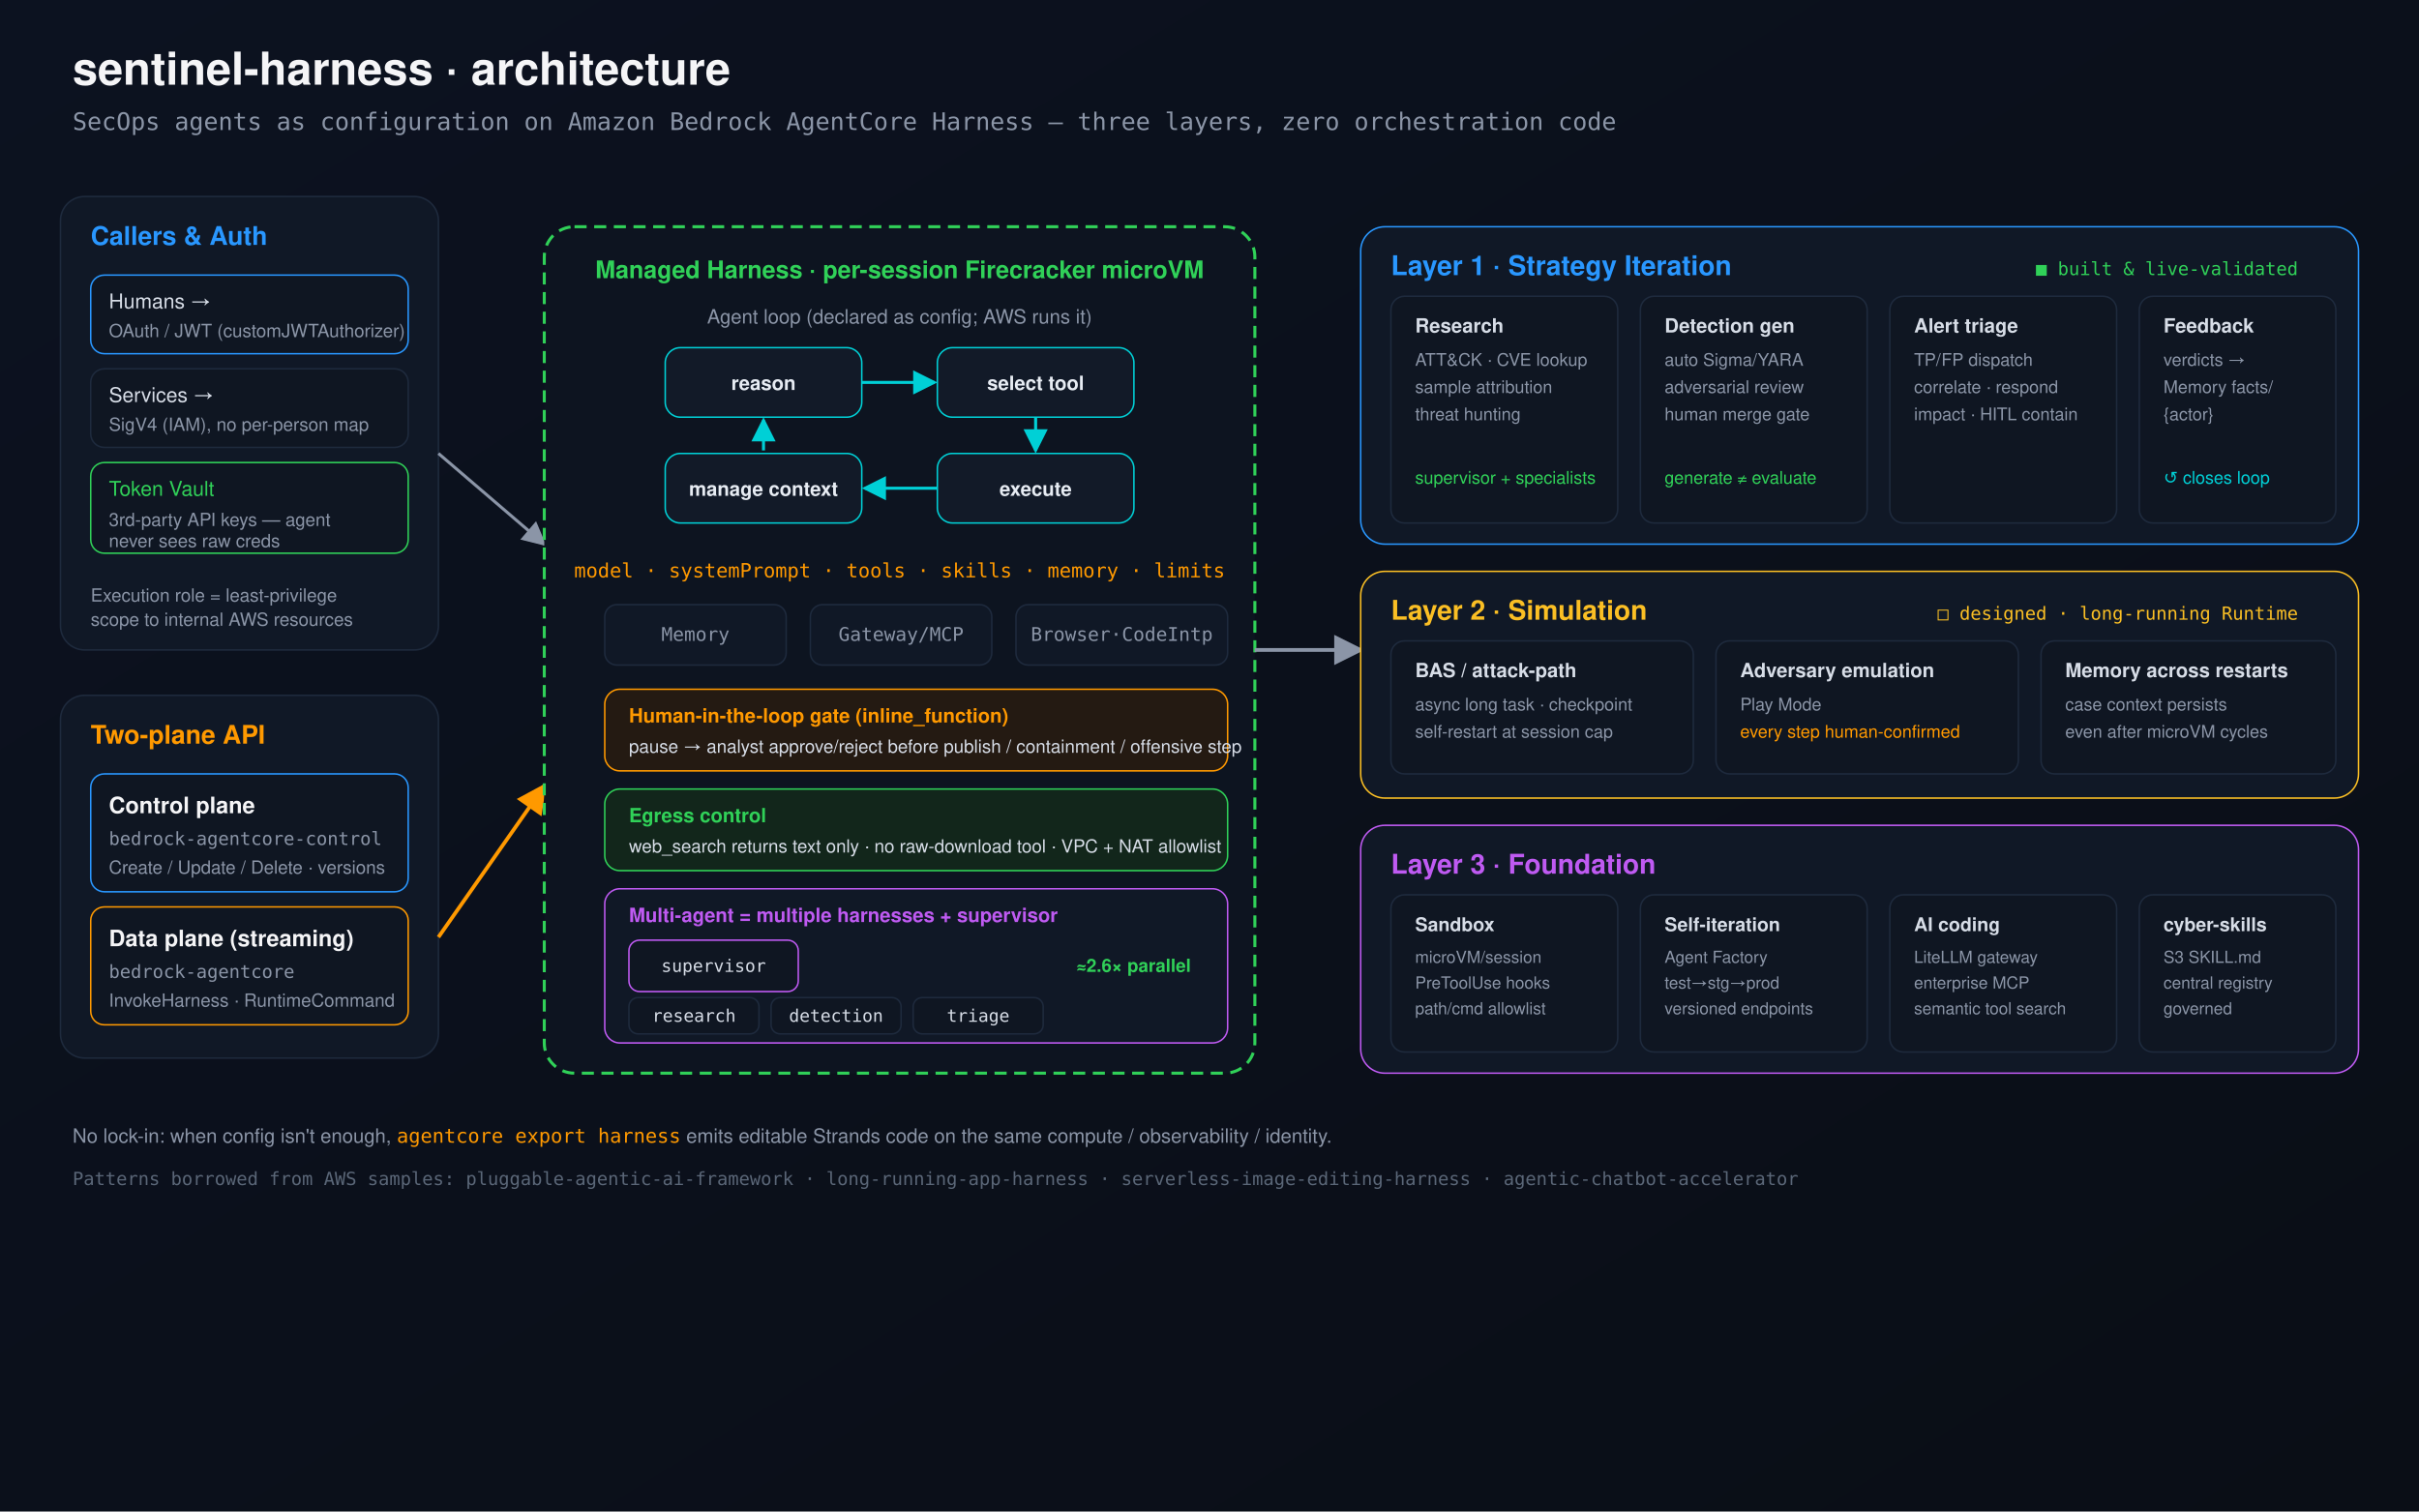
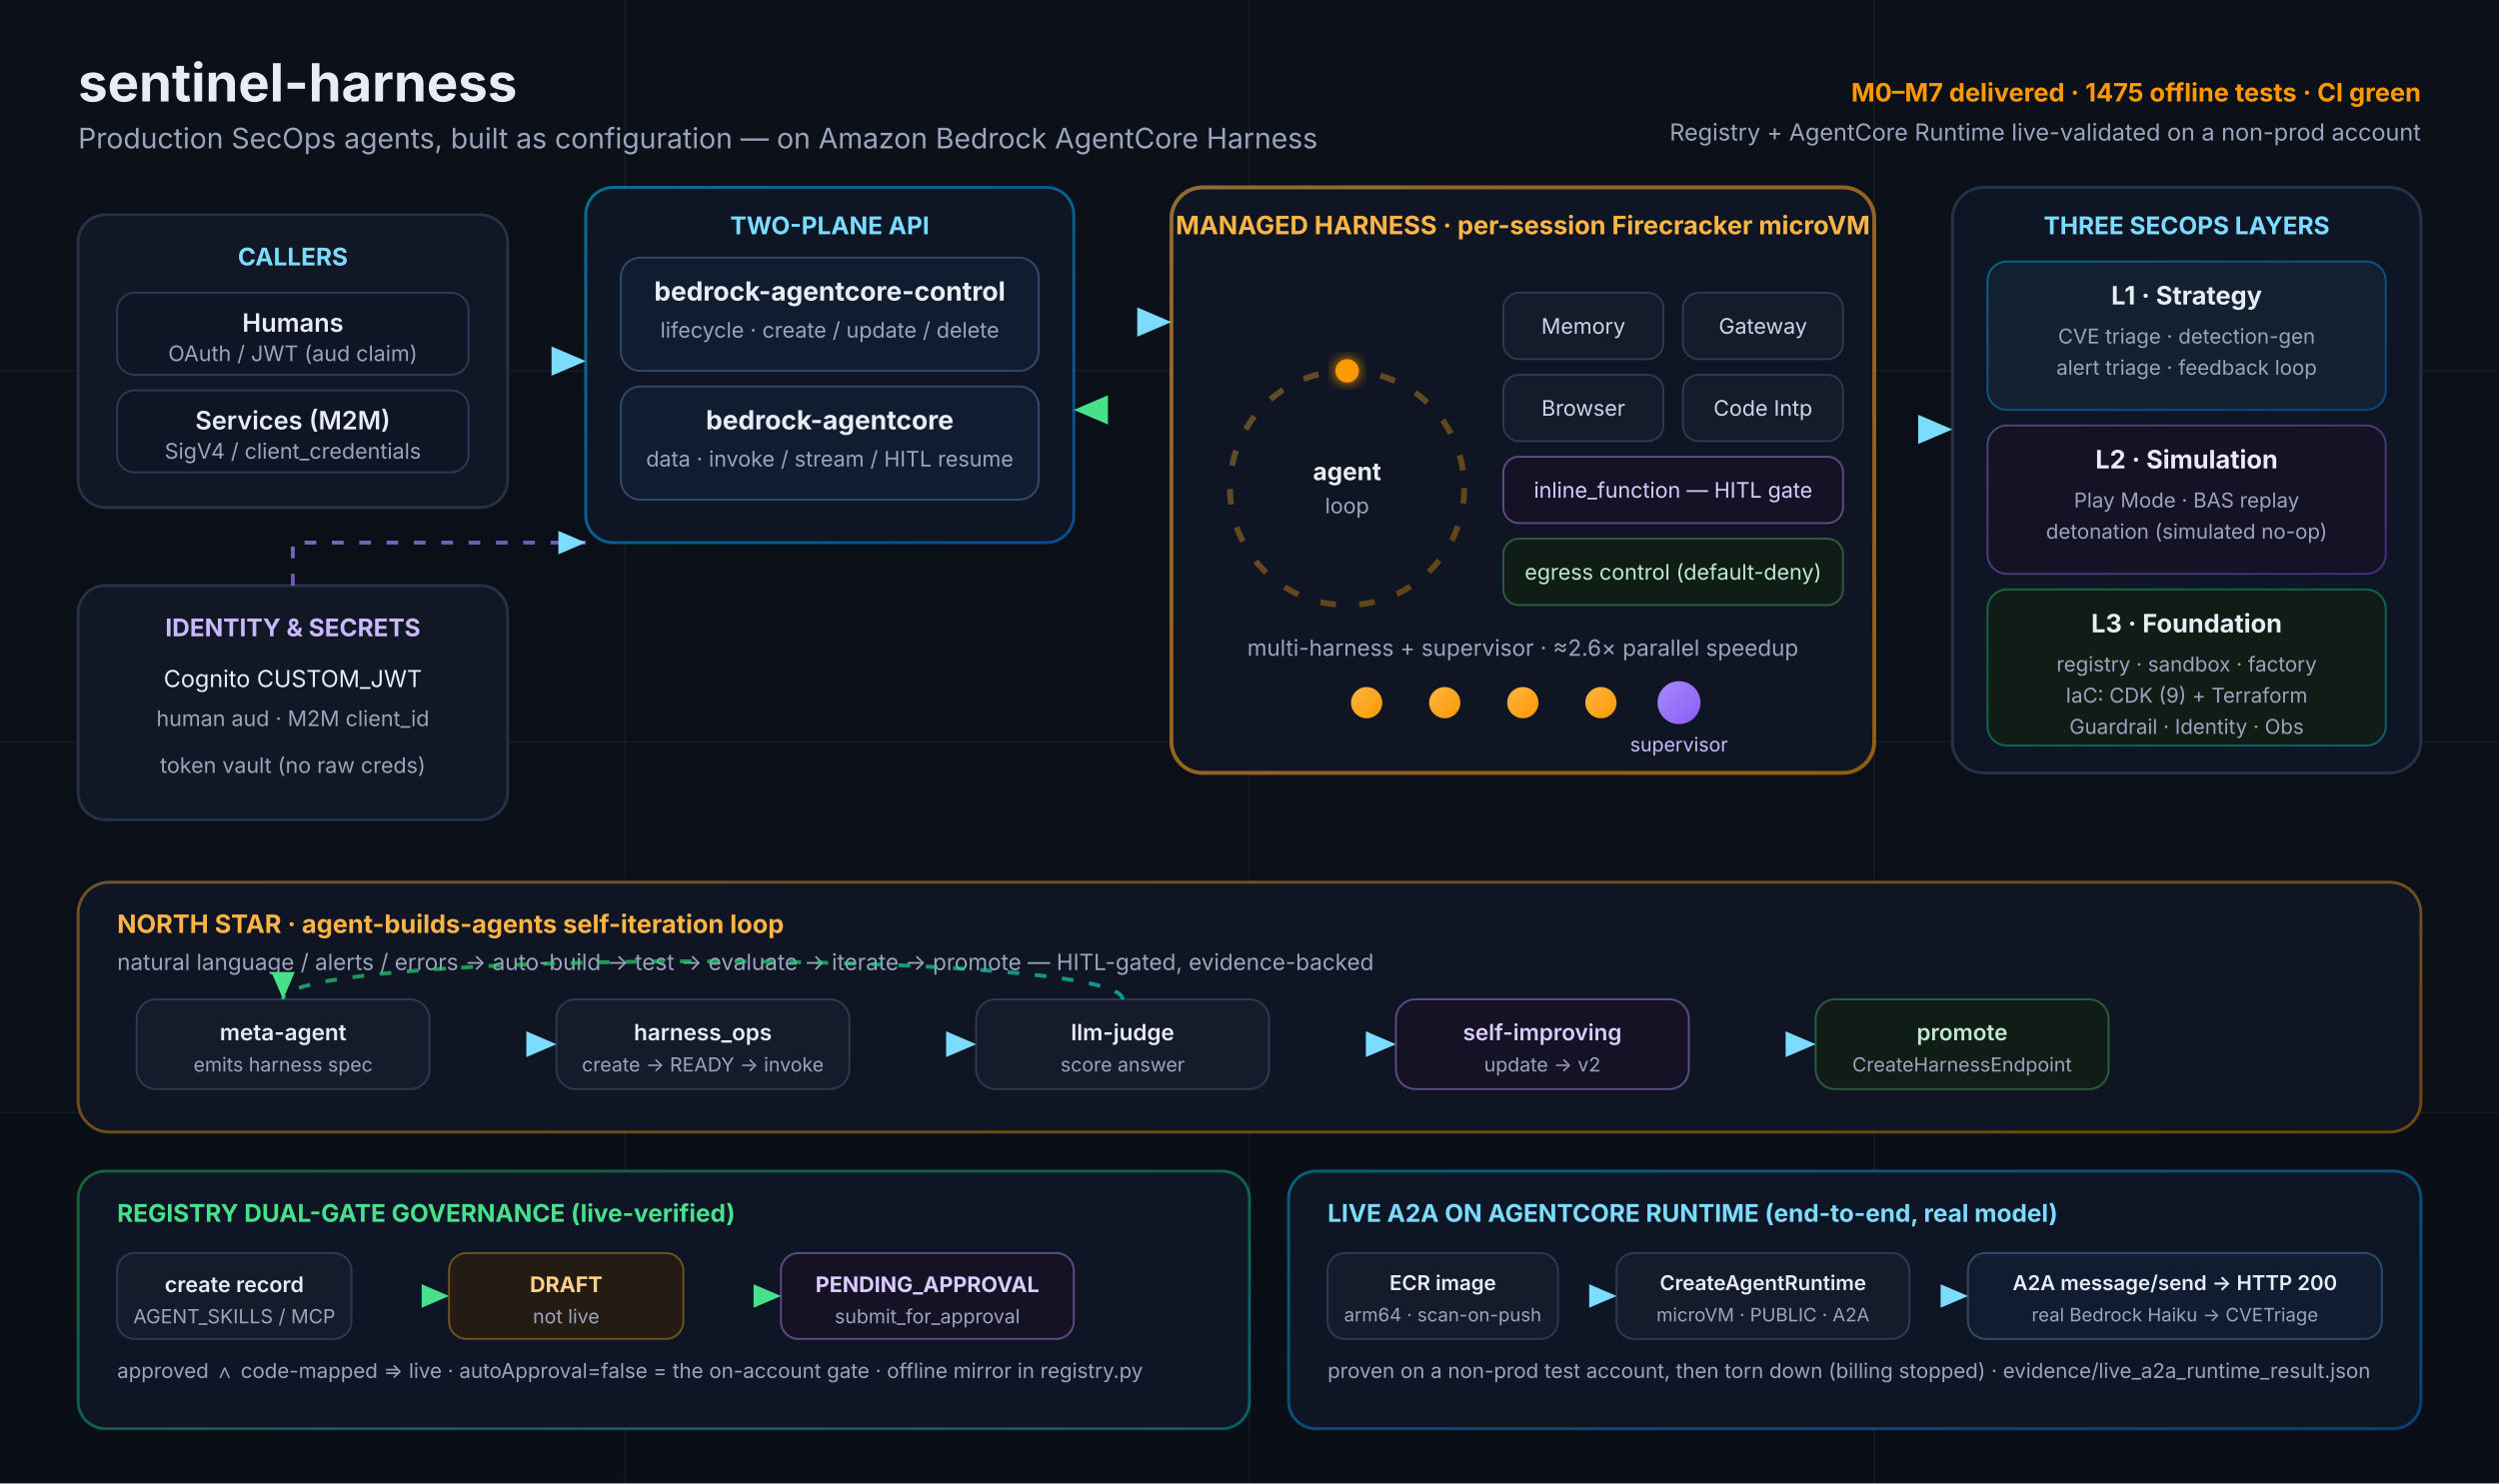
- <svg xmlns="http://www.w3.org/2000/svg" width="1600" height="1000" viewBox="0 0 1600 1000" fill="none" font-family="'Segoe UI',Helvetica,Arial,sans-serif">
+ <svg xmlns="http://www.w3.org/2000/svg" width="1280" height="760" viewBox="0 0 1280 760" font-family="Inter,Segoe UI,Helvetica,Arial,sans-serif" role="img" aria-label="sentinel-harness architecture on Amazon Bedrock AgentCore">
  <defs>
-     <linearGradient id="bg" x1="0" y1="0" x2="1" y2="1">
-       <stop offset="0" stop-color="#0c1220" />
+     <linearGradient id="bg" x1="0" y1="0" x2="0" y2="1">
+       <stop offset="0" stop-color="#0c1018" />
      <stop offset="1" stop-color="#0a0e16" />
    </linearGradient>
-     <linearGradient id="acc" x1="0" y1="0" x2="1" y2="0">
+     <linearGradient id="orange" x1="0" y1="0" x2="1" y2="1">
      <stop offset="0" stop-color="#ffb445" />
      <stop offset="1" stop-color="#ff9900" />
    </linearGradient>
-     <marker id="a" markerWidth="10" markerHeight="10" refX="7" refY="4" orient="auto">
-       <path d="M0,0 L8,4 L0,8 Z" fill="#8b95a7" />
+     <linearGradient id="cyan" x1="0" y1="0" x2="1" y2="1">
+       <stop offset="0" stop-color="#00d4ff" />
+       <stop offset="1" stop-color="#0a84ff" />
+     </linearGradient>
+     <linearGradient id="green" x1="0" y1="0" x2="1" y2="1">
+       <stop offset="0" stop-color="#30d158" />
+       <stop offset="1" stop-color="#00d0d6" />
+     </linearGradient>
+     <linearGradient id="purple" x1="0" y1="0" x2="1" y2="1">
+       <stop offset="0" stop-color="#a78bfa" />
+       <stop offset="1" stop-color="#8b5cf6" />
+     </linearGradient>
+     <filter id="soft" x="-30%" y="-30%" width="160%" height="160%">
+       <feGaussianBlur stdDeviation="3.2" result="b" />
+       <feMerge>
+         <feMergeNode in="b" />
+         <feMergeNode in="SourceGraphic" />
+       </feMerge>
+     </filter>
+     <marker id="ah" markerWidth="9" markerHeight="9" refX="7" refY="3" orient="auto">
+       <path d="M0 0 L7 3 L0 6 Z" fill="#7bdcff" />
    </marker>
-     <marker id="ac" markerWidth="10" markerHeight="10" refX="7" refY="4" orient="auto">
-       <path d="M0,0 L8,4 L0,8 Z" fill="#00d0d6" />
-     </marker>
-     <marker id="ao" markerWidth="10" markerHeight="10" refX="7" refY="4" orient="auto">
-       <path d="M0,0 L8,4 L0,8 Z" fill="#ff9900" />
+     <marker id="ahg" markerWidth="9" markerHeight="9" refX="7" refY="3" orient="auto">
+       <path d="M0 0 L7 3 L0 6 Z" fill="#48e08a" />
    </marker>
  </defs>
-   <rect width="1600" height="1000" fill="url(#bg)" />
-   <text x="48" y="56" fill="#f5f5f7" font-size="30" font-weight="800">sentinel-harness · architecture</text>
-   <text x="48" y="86" fill="#8b95a7" font-size="16" font-family="'JetBrains Mono',monospace">SecOps agents as configuration on Amazon Bedrock AgentCore Harness — three layers, zero orchestration code</text>
-   <rect x="40" y="130" width="250" height="300" rx="16" fill="#101826" stroke="#1e2a3d" />
-   <text x="60" y="162" fill="#2997ff" font-size="17" font-weight="700">Callers &amp; Auth</text>
-   <g font-size="13.5" fill="#d7dde7">
-     <rect x="60" y="182" width="210" height="52" rx="9" fill="#0f1622" stroke="#2997ff" />
-     <text x="72" y="204">Humans →</text>
-     <text x="72" y="223" fill="#8b95a7" font-size="12">OAuth / JWT (customJWTAuthorizer)</text>
-     <rect x="60" y="244" width="210" height="52" rx="9" fill="#0f1622" stroke="#1e2a3d" />
-     <text x="72" y="266">Services →</text>
-     <text x="72" y="285" fill="#8b95a7" font-size="12">SigV4 (IAM), no per-person map</text>
-     <rect x="60" y="306" width="210" height="60" rx="9" fill="#0f1622" stroke="#30d158" />
-     <text x="72" y="328" fill="#30d158">Token Vault</text>
-     <text x="72" y="348" fill="#8b95a7" font-size="12">3rd-party API keys — agent</text>
-     <text x="72" y="362" fill="#8b95a7" font-size="12">never sees raw creds</text>
-   </g>
-   <text x="60" y="398" fill="#8b95a7" font-size="12">Execution role = least-privilege</text>
-   <text x="60" y="414" fill="#8b95a7" font-size="12">scope to internal AWS resources</text>
-   <rect x="40" y="460" width="250" height="240" rx="16" fill="#101826" stroke="#1e2a3d" />
-   <text x="60" y="492" fill="#ff9900" font-size="17" font-weight="700">Two-plane API</text>
-   <rect x="60" y="512" width="210" height="78" rx="9" fill="#0f1622" stroke="#2997ff" />
-   <text x="72" y="538" fill="#f5f5f7" font-size="15" font-weight="700">Control plane</text>
-   <text x="72" y="559" fill="#8b95a7" font-size="12" font-family="'JetBrains Mono',monospace">bedrock-agentcore-control</text>
-   <text x="72" y="578" fill="#8b95a7" font-size="12">Create / Update / Delete · versions</text>
-   <rect x="60" y="600" width="210" height="78" rx="9" fill="#0f1622" stroke="#ff9900" />
-   <text x="72" y="626" fill="#f5f5f7" font-size="15" font-weight="700">Data plane (streaming)</text>
-   <text x="72" y="647" fill="#8b95a7" font-size="12" font-family="'JetBrains Mono',monospace">bedrock-agentcore</text>
-   <text x="72" y="666" fill="#8b95a7" font-size="12">InvokeHarness · RuntimeCommand</text>
-   <line x1="290" y1="300" x2="360" y2="360" stroke="#8b95a7" stroke-width="2" marker-end="url(#a)" />
-   <line x1="290" y1="620" x2="360" y2="520" stroke="#ff9900" stroke-width="2.5" marker-end="url(#ao)" />
-   <rect x="360" y="150" width="470" height="560" rx="20" fill="#0d1420" stroke="#30d158" stroke-width="2" stroke-dasharray="8 5" />
-   <text x="595" y="184" fill="#30d158" font-size="16" font-weight="700" text-anchor="middle">Managed Harness · per-session Firecracker microVM</text>
-   <text x="595" y="214" fill="#8b95a7" font-size="13" text-anchor="middle">Agent loop (declared as config; AWS runs it)</text>
-   <g font-size="13" font-weight="600" text-anchor="middle">
-     <rect x="440" y="230" width="130" height="46" rx="10" fill="#121a28" stroke="#00d0d6" />
-     <text x="505" y="258" fill="#e7ecf3">reason</text>
-     <rect x="620" y="230" width="130" height="46" rx="10" fill="#121a28" stroke="#00d0d6" />
-     <text x="685" y="258" fill="#e7ecf3">select tool</text>
-     <rect x="620" y="300" width="130" height="46" rx="10" fill="#121a28" stroke="#00d0d6" />
-     <text x="685" y="328" fill="#e7ecf3">execute</text>
-     <rect x="440" y="300" width="130" height="46" rx="10" fill="#121a28" stroke="#00d0d6" />
-     <text x="505" y="328" fill="#e7ecf3">manage context</text>
-   </g>
-   <g stroke="#00d0d6" stroke-width="2" fill="none">
-     <line x1="570" y1="253" x2="618" y2="253" marker-end="url(#ac)" />
-     <line x1="685" y1="276" x2="685" y2="298" marker-end="url(#ac)" />
-     <line x1="620" y1="323" x2="572" y2="323" marker-end="url(#ac)" />
-     <line x1="505" y1="298" x2="505" y2="278" marker-end="url(#ac)" />
-   </g>
-   <text x="595" y="382" fill="#ff9900" font-size="13" text-anchor="middle" font-family="'JetBrains Mono',monospace">model · systemPrompt · tools · skills · memory · limits</text>
-   <g font-size="12.5" text-anchor="middle" font-family="'JetBrains Mono',monospace" fill="#8b95a7">
-     <rect x="400" y="400" width="120" height="40" rx="8" fill="#101826" stroke="#1e2a3d" />
-     <text x="460" y="424">Memory</text>
-     <rect x="536" y="400" width="120" height="40" rx="8" fill="#101826" stroke="#1e2a3d" />
-     <text x="596" y="424">Gateway/MCP</text>
-     <rect x="672" y="400" width="140" height="40" rx="8" fill="#101826" stroke="#1e2a3d" />
-     <text x="742" y="424">Browser·CodeIntp</text>
-   </g>
-   <rect x="400" y="456" width="412" height="54" rx="10" fill="#241a12" stroke="#ff9900" />
-   <text x="416" y="478" fill="#ff9900" font-size="13" font-weight="700">Human-in-the-loop gate (inline_function)</text>
-   <text x="416" y="498" fill="#d7dde7" font-size="12">pause → analyst approve/reject before publish / containment / offensive step</text>
-   <rect x="400" y="522" width="412" height="54" rx="10" fill="#12261b" stroke="#30d158" />
-   <text x="416" y="544" fill="#30d158" font-size="13" font-weight="700">Egress control</text>
-   <text x="416" y="564" fill="#d7dde7" font-size="12">web_search returns text only · no raw-download tool · VPC + NAT allowlist</text>
-   <rect x="400" y="588" width="412" height="102" rx="10" fill="#101826" stroke="#bf5af2" />
-   <text x="416" y="610" fill="#bf5af2" font-size="13" font-weight="700">Multi-agent = multiple harnesses + supervisor</text>
-   <g font-size="11.5" text-anchor="middle" fill="#d7dde7" font-family="'JetBrains Mono',monospace">
-     <rect x="416" y="622" width="112" height="34" rx="7" fill="#0f1622" stroke="#bf5af2" />
-     <text x="472" y="643">supervisor</text>
-     <rect x="416" y="660" width="86" height="24" rx="6" fill="#0f1622" stroke="#1e2a3d" />
-     <text x="459" y="676">research</text>
-     <rect x="510" y="660" width="86" height="24" rx="6" fill="#0f1622" stroke="#1e2a3d" />
-     <text x="553" y="676">detection</text>
-     <rect x="604" y="660" width="86" height="24" rx="6" fill="#0f1622" stroke="#1e2a3d" />
-     <text x="647" y="676">triage</text>
-   </g>
-   <text x="712" y="643" fill="#30d158" font-size="12" font-weight="700">≈2.6× parallel</text>
-   <line x1="830" y1="430" x2="900" y2="430" stroke="#8b95a7" stroke-width="2.5" marker-end="url(#a)" />
-   <rect x="900" y="150" width="660" height="210" rx="16" fill="#101826" stroke="#2997ff" />
-   <text x="920" y="182" fill="#2997ff" font-size="18" font-weight="700">Layer 1 · Strategy Iteration</text>
-   <text x="1520" y="182" fill="#30d158" font-size="12" text-anchor="end" font-family="'JetBrains Mono',monospace">■ built &amp; live-validated</text>
-   <g font-size="13" fill="#d7dde7">
-     <rect x="920" y="196" width="150" height="150" rx="9" fill="#0f1622" stroke="#1e2a3d" />
-     <text x="936" y="220" font-weight="700">Research</text>
-     <text x="936" y="242" font-size="11.5" fill="#8b95a7">ATT&amp;CK · CVE lookup</text>
-     <text x="936" y="260" font-size="11.5" fill="#8b95a7">sample attribution</text>
-     <text x="936" y="278" font-size="11.5" fill="#8b95a7">threat hunting</text>
-     <text x="936" y="320" font-size="11.5" fill="#30d158">supervisor + specialists</text>
-     <rect x="1085" y="196" width="150" height="150" rx="9" fill="#0f1622" stroke="#1e2a3d" />
-     <text x="1101" y="220" font-weight="700">Detection gen</text>
-     <text x="1101" y="242" font-size="11.5" fill="#8b95a7">auto Sigma/YARA</text>
-     <text x="1101" y="260" font-size="11.5" fill="#8b95a7">adversarial review</text>
-     <text x="1101" y="278" font-size="11.5" fill="#8b95a7">human merge gate</text>
-     <text x="1101" y="320" font-size="11.5" fill="#30d158">generate ≠ evaluate</text>
-     <rect x="1250" y="196" width="150" height="150" rx="9" fill="#0f1622" stroke="#1e2a3d" />
-     <text x="1266" y="220" font-weight="700">Alert triage</text>
-     <text x="1266" y="242" font-size="11.5" fill="#8b95a7">TP/FP dispatch</text>
-     <text x="1266" y="260" font-size="11.5" fill="#8b95a7">correlate · respond</text>
-     <text x="1266" y="278" font-size="11.5" fill="#8b95a7">impact · HITL contain</text>
-     <rect x="1415" y="196" width="130" height="150" rx="9" fill="#0f1622" stroke="#1e2a3d" />
-     <text x="1431" y="220" font-weight="700">Feedback</text>
-     <text x="1431" y="242" font-size="11.5" fill="#8b95a7">verdicts →</text>
-     <text x="1431" y="260" font-size="11.5" fill="#8b95a7">Memory facts/</text>
-     <text x="1431" y="278" font-size="11.5" fill="#8b95a7">{actor}</text>
-     <text x="1431" y="320" font-size="11.5" fill="#00d0d6">↺ closes loop</text>
-   </g>
-   <rect x="900" y="378" width="660" height="150" rx="16" fill="#101826" stroke="#fbbf24" />
-   <text x="920" y="410" fill="#fbbf24" font-size="18" font-weight="700">Layer 2 · Simulation</text>
-   <text x="1520" y="410" fill="#fbbf24" font-size="12" text-anchor="end" font-family="'JetBrains Mono',monospace">□ designed · long-running Runtime</text>
-   <g font-size="13" fill="#d7dde7">
-     <rect x="920" y="424" width="200" height="88" rx="9" fill="#0f1622" stroke="#1e2a3d" />
-     <text x="936" y="448" font-weight="700">BAS / attack-path</text>
-     <text x="936" y="470" font-size="11.5" fill="#8b95a7">async long task · checkpoint</text>
-     <text x="936" y="488" font-size="11.5" fill="#8b95a7">self-restart at session cap</text>
-     <rect x="1135" y="424" width="200" height="88" rx="9" fill="#0f1622" stroke="#1e2a3d" />
-     <text x="1151" y="448" font-weight="700">Adversary emulation</text>
-     <text x="1151" y="470" font-size="11.5" fill="#8b95a7">Play Mode</text>
-     <text x="1151" y="488" font-size="11.5" fill="#ff9900">every step human-confirmed</text>
-     <rect x="1350" y="424" width="195" height="88" rx="9" fill="#0f1622" stroke="#1e2a3d" />
-     <text x="1366" y="448" font-weight="700">Memory across restarts</text>
-     <text x="1366" y="470" font-size="11.5" fill="#8b95a7">case context persists</text>
-     <text x="1366" y="488" font-size="11.5" fill="#8b95a7">even after microVM cycles</text>
-   </g>
-   <rect x="900" y="546" width="660" height="164" rx="16" fill="#101826" stroke="#bf5af2" />
-   <text x="920" y="578" fill="#bf5af2" font-size="18" font-weight="700">Layer 3 · Foundation</text>
-   <g font-size="12.5" fill="#d7dde7">
-     <rect x="920" y="592" width="150" height="104" rx="9" fill="#0f1622" stroke="#1e2a3d" />
-     <text x="936" y="616" font-weight="700">Sandbox</text>
-     <text x="936" y="637" font-size="11" fill="#8b95a7">microVM/session</text>
-     <text x="936" y="654" font-size="11" fill="#8b95a7">PreToolUse hooks</text>
-     <text x="936" y="671" font-size="11" fill="#8b95a7">path/cmd allowlist</text>
-     <rect x="1085" y="592" width="150" height="104" rx="9" fill="#0f1622" stroke="#1e2a3d" />
-     <text x="1101" y="616" font-weight="700">Self-iteration</text>
-     <text x="1101" y="637" font-size="11" fill="#8b95a7">Agent Factory</text>
-     <text x="1101" y="654" font-size="11" fill="#8b95a7">test→stg→prod</text>
-     <text x="1101" y="671" font-size="11" fill="#8b95a7">versioned endpoints</text>
-     <rect x="1250" y="592" width="150" height="104" rx="9" fill="#0f1622" stroke="#1e2a3d" />
-     <text x="1266" y="616" font-weight="700">AI coding</text>
-     <text x="1266" y="637" font-size="11" fill="#8b95a7">LiteLLM gateway</text>
-     <text x="1266" y="654" font-size="11" fill="#8b95a7">enterprise MCP</text>
-     <text x="1266" y="671" font-size="11" fill="#8b95a7">semantic tool search</text>
-     <rect x="1415" y="592" width="130" height="104" rx="9" fill="#0f1622" stroke="#1e2a3d" />
-     <text x="1431" y="616" font-weight="700">cyber-skills</text>
-     <text x="1431" y="637" font-size="11" fill="#8b95a7">S3 SKILL.md</text>
-     <text x="1431" y="654" font-size="11" fill="#8b95a7">central registry</text>
-     <text x="1431" y="671" font-size="11" fill="#8b95a7">governed</text>
-   </g>
-   <text x="48" y="756" fill="#8b95a7" font-size="13">No lock-in: when config isn't enough, <tspan fill="#ff9900" font-family="'JetBrains Mono',monospace">agentcore export harness</tspan> emits editable Strands code on the same compute / observability / identity.</text>
-   <text x="48" y="784" fill="#5a6677" font-size="12" font-family="'JetBrains Mono',monospace">Patterns borrowed from AWS samples: pluggable-agentic-ai-framework · long-running-app-harness · serverless-image-editing-harness · agentic-chatbot-accelerator</text>
+   <rect width="1280" height="760" fill="url(#bg)" />
+   <g stroke="#ffffff" stroke-opacity="0.04" stroke-width="1">
+     <path d="M0 190 H1280 M0 380 H1280 M0 570 H1280" />
+     <path d="M320 0 V760 M640 0 V760 M960 0 V760" />
+   </g>
+   <text x="40" y="52" fill="#e8ecf4" font-size="27" font-weight="700">sentinel-harness</text>
+   <text x="40" y="76" fill="#9aa4bd" font-size="14.5">Production SecOps agents, built as configuration — on Amazon Bedrock AgentCore Harness</text>
+   <text x="1240" y="52" fill="#ff9900" font-size="13" font-weight="700" text-anchor="end">M0–M7 delivered · 1475 offline tests · CI green</text>
+   <text x="1240" y="72" fill="#9aa4bd" font-size="12" text-anchor="end">Registry + AgentCore Runtime live-validated on a non-prod account</text>
+   <g>
+     <rect x="40" y="110" width="220" height="150" rx="14" fill="#111725" stroke="#243247" stroke-width="1.5" />
+     <text x="150" y="136" fill="#7bdcff" font-size="12.5" font-weight="700" text-anchor="middle">CALLERS</text>
+     <rect x="60" y="150" width="180" height="42" rx="9" fill="#0e1524" stroke="#2b3a52" />
+     <text x="150" y="170" fill="#e8ecf4" font-size="13" text-anchor="middle" font-weight="600">Humans</text>
+     <text x="150" y="185" fill="#9aa4bd" font-size="11" text-anchor="middle">OAuth / JWT (aud claim)</text>
+     <rect x="60" y="200" width="180" height="42" rx="9" fill="#0e1524" stroke="#2b3a52" />
+     <text x="150" y="220" fill="#e8ecf4" font-size="13" text-anchor="middle" font-weight="600">Services (M2M)</text>
+     <text x="150" y="235" fill="#9aa4bd" font-size="11" text-anchor="middle">SigV4 / client_credentials</text>
+   </g>
+   <g>
+     <rect x="300" y="96" width="250" height="182" rx="14" fill="#0e1626" stroke="url(#cyan)" stroke-opacity="0.5" stroke-width="1.5" />
+     <text x="425" y="120" fill="#7bdcff" font-size="12.5" font-weight="700" text-anchor="middle">TWO-PLANE API</text>
+     <rect x="318" y="132" width="214" height="58" rx="10" fill="#101d31" stroke="#2f4a68" />
+     <text x="425" y="154" fill="#e8ecf4" font-size="13.5" text-anchor="middle" font-weight="700">bedrock-agentcore-control</text>
+     <text x="425" y="173" fill="#9aa4bd" font-size="11" text-anchor="middle">lifecycle · create / update / delete</text>
+     <rect x="318" y="198" width="214" height="58" rx="10" fill="#101d31" stroke="#2f4a68" />
+     <text x="425" y="220" fill="#e8ecf4" font-size="13.5" text-anchor="middle" font-weight="700">bedrock-agentcore</text>
+     <text x="425" y="239" fill="#9aa4bd" font-size="11" text-anchor="middle">data · invoke / stream / HITL resume</text>
+   </g>
+   <path d="M260 185 H300" stroke="url(#cyan)" stroke-width="2.5" fill="none" marker-end="url(#ah)" stroke-dasharray="7 7">
+     <animate attributeName="stroke-dashoffset" values="28;0" dur="0.9s" repeatCount="indefinite" />
+   </path>
+   <g>
+     <rect x="600" y="96" width="360" height="300" rx="16" fill="#0f1522" stroke="url(#orange)" stroke-opacity="0.55" stroke-width="2" />
+     <text x="780" y="120" fill="#ffb445" font-size="13" font-weight="700" text-anchor="middle">MANAGED HARNESS · per-session Firecracker microVM</text>
+     <g transform="translate(690 250)">
+       <circle r="60" fill="none" stroke="url(#orange)" stroke-opacity="0.35" stroke-width="3" stroke-dasharray="8 12">
+         <animateTransform attributeName="transform" type="rotate" from="0" to="360" dur="12s" repeatCount="indefinite" />
+       </circle>
+       <circle r="6" cx="0" cy="-60" fill="#ff9900" filter="url(#soft)">
+         <animateMotion dur="5s" repeatCount="indefinite" rotate="auto" path="M0 -60 A60 60 0 1 1 -0.1 -60 Z" />
+       </circle>
+       <text y="-4" fill="#e8ecf4" font-size="12.5" font-weight="700" text-anchor="middle">agent</text>
+       <text y="13" fill="#9aa4bd" font-size="11" text-anchor="middle">loop</text>
+     </g>
+     <g font-size="11">
+       <rect x="770" y="150" width="82" height="34" rx="8" fill="#141c2c" stroke="#2b3a52" />
+       <text x="811" y="171" fill="#cdd6e6" text-anchor="middle">Memory</text>
+       <rect x="862" y="150" width="82" height="34" rx="8" fill="#141c2c" stroke="#2b3a52" />
+       <text x="903" y="171" fill="#cdd6e6" text-anchor="middle">Gateway</text>
+       <rect x="770" y="192" width="82" height="34" rx="8" fill="#141c2c" stroke="#2b3a52" />
+       <text x="811" y="213" fill="#cdd6e6" text-anchor="middle">Browser</text>
+       <rect x="862" y="192" width="82" height="34" rx="8" fill="#141c2c" stroke="#2b3a52" />
+       <text x="903" y="213" fill="#cdd6e6" text-anchor="middle">Code Intp</text>
+       <rect x="770" y="234" width="174" height="34" rx="8" fill="#161226" stroke="#5b4a86" />
+       <text x="857" y="255" fill="#d9ccff" text-anchor="middle">inline_function — HITL gate</text>
+       <rect x="770" y="276" width="174" height="34" rx="8" fill="#101d17" stroke="#2f5a3f" />
+       <text x="857" y="297" fill="#bfead0" text-anchor="middle">egress control (default-deny)</text>
+     </g>
+     <text x="780" y="336" fill="#9aa4bd" font-size="11.5" text-anchor="middle">multi-harness + supervisor · ≈2.6× parallel speedup</text>
+     <g>
+       <circle cx="700" cy="360" r="8" fill="url(#orange)" />
+       <circle cx="740" cy="360" r="8" fill="url(#orange)" />
+       <circle cx="780" cy="360" r="8" fill="url(#orange)" />
+       <circle cx="820" cy="360" r="8" fill="url(#orange)" />
+       <circle cx="860" cy="360" r="11" fill="url(#purple)" />
+       <text x="860" y="385" fill="#c9b8ff" font-size="10" text-anchor="middle">supervisor</text>
+     </g>
+   </g>
+   <path d="M550 165 H600" stroke="url(#cyan)" stroke-width="2.5" fill="none" marker-end="url(#ah)" stroke-dasharray="7 7">
+     <animate attributeName="stroke-dashoffset" values="28;0" dur="0.9s" repeatCount="indefinite" />
+   </path>
+   <path d="M600 210 H550" stroke="url(#green)" stroke-width="2.5" fill="none" marker-end="url(#ahg)" stroke-dasharray="7 7">
+     <animate attributeName="stroke-dashoffset" values="0;28" dur="0.9s" repeatCount="indefinite" />
+   </path>
+   <g>
+     <rect x="40" y="300" width="220" height="120" rx="14" fill="#111725" stroke="#243247" stroke-width="1.5" />
+     <text x="150" y="326" fill="#c9b8ff" font-size="12.5" font-weight="700" text-anchor="middle">IDENTITY &amp; SECRETS</text>
+     <text x="150" y="352" fill="#e8ecf4" font-size="12" text-anchor="middle">Cognito CUSTOM_JWT</text>
+     <text x="150" y="372" fill="#9aa4bd" font-size="11" text-anchor="middle">human aud · M2M client_id</text>
+     <text x="150" y="396" fill="#9aa4bd" font-size="11" text-anchor="middle">token vault (no raw creds)</text>
+   </g>
+   <path d="M150 300 V278 H300" stroke="url(#purple)" stroke-width="2" fill="none" marker-end="url(#ah)" stroke-opacity="0.7" stroke-dasharray="6 8">
+     <animate attributeName="stroke-dashoffset" values="28;0" dur="1.1s" repeatCount="indefinite" />
+   </path>
+   <g>
+     <rect x="1000" y="96" width="240" height="300" rx="16" fill="#0e1626" stroke="#243247" stroke-width="1.5" />
+     <text x="1120" y="120" fill="#7bdcff" font-size="12.5" font-weight="700" text-anchor="middle">THREE SECOPS LAYERS</text>
+     <rect x="1018" y="134" width="204" height="76" rx="10" fill="#12202f" stroke="url(#cyan)" stroke-opacity="0.4" />
+     <text x="1120" y="156" fill="#e8ecf4" font-size="13" font-weight="700" text-anchor="middle">L1 · Strategy</text>
+     <text x="1120" y="176" fill="#9aa4bd" font-size="10.5" text-anchor="middle">CVE triage · detection-gen</text>
+     <text x="1120" y="192" fill="#9aa4bd" font-size="10.5" text-anchor="middle">alert triage · feedback loop</text>
+     <rect x="1018" y="218" width="204" height="76" rx="10" fill="#161226" stroke="url(#purple)" stroke-opacity="0.4" />
+     <text x="1120" y="240" fill="#e8ecf4" font-size="13" font-weight="700" text-anchor="middle">L2 · Simulation</text>
+     <text x="1120" y="260" fill="#9aa4bd" font-size="10.5" text-anchor="middle">Play Mode · BAS replay</text>
+     <text x="1120" y="276" fill="#9aa4bd" font-size="10.5" text-anchor="middle">detonation (simulated no-op)</text>
+     <rect x="1018" y="302" width="204" height="80" rx="10" fill="#101d17" stroke="url(#green)" stroke-opacity="0.4" />
+     <text x="1120" y="324" fill="#e8ecf4" font-size="13" font-weight="700" text-anchor="middle">L3 · Foundation</text>
+     <text x="1120" y="344" fill="#9aa4bd" font-size="10.5" text-anchor="middle">registry · sandbox · factory</text>
+     <text x="1120" y="360" fill="#9aa4bd" font-size="10.5" text-anchor="middle">IaC: CDK (9) + Terraform</text>
+     <text x="1120" y="376" fill="#9aa4bd" font-size="10.5" text-anchor="middle">Guardrail · Identity · Obs</text>
+   </g>
+   <path d="M960 220 H1000" stroke="url(#cyan)" stroke-width="2.5" fill="none" marker-end="url(#ah)" stroke-dasharray="7 7">
+     <animate attributeName="stroke-dashoffset" values="28;0" dur="0.9s" repeatCount="indefinite" />
+   </path>
+   <g>
+     <rect x="40" y="452" width="1200" height="128" rx="16" fill="#0f1522" stroke="url(#orange)" stroke-opacity="0.4" stroke-width="1.5" />
+     <text x="60" y="478" fill="#ffb445" font-size="13" font-weight="700">NORTH STAR · agent-builds-agents self-iteration loop</text>
+     <text x="60" y="497" fill="#9aa4bd" font-size="11.5">natural language / alerts / errors → auto-build → test → evaluate → iterate → promote — HITL-gated, evidence-backed</text>
+     <g font-size="11.5" text-anchor="middle">
+       <rect x="70" y="512" width="150" height="46" rx="10" fill="#141c2c" stroke="#2b3a52" />
+       <text x="145" y="533" fill="#e8ecf4" font-weight="600">meta-agent</text>
+       <text x="145" y="549" fill="#9aa4bd" font-size="10">emits harness spec</text>
+       <rect x="285" y="512" width="150" height="46" rx="10" fill="#141c2c" stroke="#2b3a52" />
+       <text x="360" y="533" fill="#e8ecf4" font-weight="600">harness_ops</text>
+       <text x="360" y="549" fill="#9aa4bd" font-size="10">create → READY → invoke</text>
+       <rect x="500" y="512" width="150" height="46" rx="10" fill="#141c2c" stroke="#2b3a52" />
+       <text x="575" y="533" fill="#e8ecf4" font-weight="600">llm-judge</text>
+       <text x="575" y="549" fill="#9aa4bd" font-size="10">score answer</text>
+       <rect x="715" y="512" width="150" height="46" rx="10" fill="#161226" stroke="#5b4a86" />
+       <text x="790" y="533" fill="#d9ccff" font-weight="600">self-improving</text>
+       <text x="790" y="549" fill="#9aa4bd" font-size="10">update → v2</text>
+       <rect x="930" y="512" width="150" height="46" rx="10" fill="#101d17" stroke="#2f5a3f" />
+       <text x="1005" y="533" fill="#bfead0" font-weight="600">promote</text>
+       <text x="1005" y="549" fill="#9aa4bd" font-size="10">CreateHarnessEndpoint</text>
+     </g>
+     <g stroke-dasharray="7 7">
+       <path d="M220 535 H285" stroke="url(#orange)" stroke-width="2.2" fill="none" marker-end="url(#ah)">
+         <animate attributeName="stroke-dashoffset" values="28;0" dur="0.8s" repeatCount="indefinite" />
+       </path>
+       <path d="M435 535 H500" stroke="url(#orange)" stroke-width="2.2" fill="none" marker-end="url(#ah)">
+         <animate attributeName="stroke-dashoffset" values="28;0" dur="0.8s" repeatCount="indefinite" />
+       </path>
+       <path d="M650 535 H715" stroke="url(#orange)" stroke-width="2.2" fill="none" marker-end="url(#ah)">
+         <animate attributeName="stroke-dashoffset" values="28;0" dur="0.8s" repeatCount="indefinite" />
+       </path>
+       <path d="M865 535 H930" stroke="url(#orange)" stroke-width="2.2" fill="none" marker-end="url(#ah)">
+         <animate attributeName="stroke-dashoffset" values="28;0" dur="0.8s" repeatCount="indefinite" />
+       </path>
+     </g>
+     <path d="M575 512 C575 486 145 486 145 512" stroke="url(#green)" stroke-width="2" fill="none" marker-end="url(#ahg)" stroke-opacity="0.7" stroke-dasharray="6 8">
+       <animate attributeName="stroke-dashoffset" values="0;28" dur="1.1s" repeatCount="indefinite" />
+     </path>
+   </g>
+   <g>
+     <rect x="40" y="600" width="600" height="132" rx="14" fill="#0e1626" stroke="url(#green)" stroke-opacity="0.4" stroke-width="1.5" />
+     <text x="60" y="626" fill="#48e08a" font-size="12.5" font-weight="700">REGISTRY DUAL-GATE GOVERNANCE (live-verified)</text>
+     <g font-size="11" text-anchor="middle">
+       <rect x="60" y="642" width="120" height="44" rx="9" fill="#141c2c" stroke="#2b3a52" />
+       <text x="120" y="662" fill="#e8ecf4" font-weight="600">create record</text>
+       <text x="120" y="678" fill="#9aa4bd" font-size="10">AGENT_SKILLS / MCP</text>
+       <rect x="230" y="642" width="120" height="44" rx="9" fill="#241c14" stroke="#6b5320" />
+       <text x="290" y="662" fill="#ffd08a" font-weight="700">DRAFT</text>
+       <text x="290" y="678" fill="#9aa4bd" font-size="10">not live</text>
+       <rect x="400" y="642" width="150" height="44" rx="9" fill="#161226" stroke="#5b4a86" />
+       <text x="475" y="662" fill="#d9ccff" font-weight="700">PENDING_APPROVAL</text>
+       <text x="475" y="678" fill="#9aa4bd" font-size="10">submit_for_approval</text>
+     </g>
+     <text x="60" y="706" fill="#9aa4bd" font-size="10.5">approved ∧ code-mapped ⇒ live · autoApproval=false = the on-account gate · offline mirror in registry.py</text>
+     <g stroke-dasharray="6 7">
+       <path d="M180 664 H230" stroke="url(#green)" stroke-width="2" fill="none" marker-end="url(#ahg)">
+         <animate attributeName="stroke-dashoffset" values="26;0" dur="0.9s" repeatCount="indefinite" />
+       </path>
+       <path d="M350 664 H400" stroke="url(#green)" stroke-width="2" fill="none" marker-end="url(#ahg)">
+         <animate attributeName="stroke-dashoffset" values="26;0" dur="0.9s" repeatCount="indefinite" />
+       </path>
+     </g>
+   </g>
+   <g>
+     <rect x="660" y="600" width="580" height="132" rx="14" fill="#0e1626" stroke="url(#cyan)" stroke-opacity="0.4" stroke-width="1.5" />
+     <text x="680" y="626" fill="#7bdcff" font-size="12.5" font-weight="700">LIVE A2A ON AGENTCORE RUNTIME (end-to-end, real model)</text>
+     <g font-size="10.5" text-anchor="middle">
+       <rect x="680" y="642" width="118" height="44" rx="9" fill="#141c2c" stroke="#2b3a52" />
+       <text x="739" y="661" fill="#e8ecf4" font-weight="600">ECR image</text>
+       <text x="739" y="677" fill="#9aa4bd" font-size="9.5">arm64 · scan-on-push</text>
+       <rect x="828" y="642" width="150" height="44" rx="9" fill="#141c2c" stroke="#2b3a52" />
+       <text x="903" y="661" fill="#e8ecf4" font-weight="600">CreateAgentRuntime</text>
+       <text x="903" y="677" fill="#9aa4bd" font-size="9.5">microVM · PUBLIC · A2A</text>
+       <rect x="1008" y="642" width="212" height="44" rx="9" fill="#101d31" stroke="#2f4a68" />
+       <text x="1114" y="661" fill="#e8ecf4" font-weight="600">A2A message/send → HTTP 200</text>
+       <text x="1114" y="677" fill="#9aa4bd" font-size="9.5">real Bedrock Haiku → CVETriage</text>
+     </g>
+     <text x="680" y="706" fill="#9aa4bd" font-size="10.5">proven on a non-prod test account, then torn down (billing stopped) · evidence/live_a2a_runtime_result.json</text>
+     <g stroke-dasharray="6 7">
+       <path d="M798 664 H828" stroke="url(#cyan)" stroke-width="2" fill="none" marker-end="url(#ah)">
+         <animate attributeName="stroke-dashoffset" values="26;0" dur="0.8s" repeatCount="indefinite" />
+       </path>
+       <path d="M978 664 H1008" stroke="url(#cyan)" stroke-width="2" fill="none" marker-end="url(#ah)">
+         <animate attributeName="stroke-dashoffset" values="26;0" dur="0.8s" repeatCount="indefinite" />
+       </path>
+     </g>
+   </g>
</svg>
